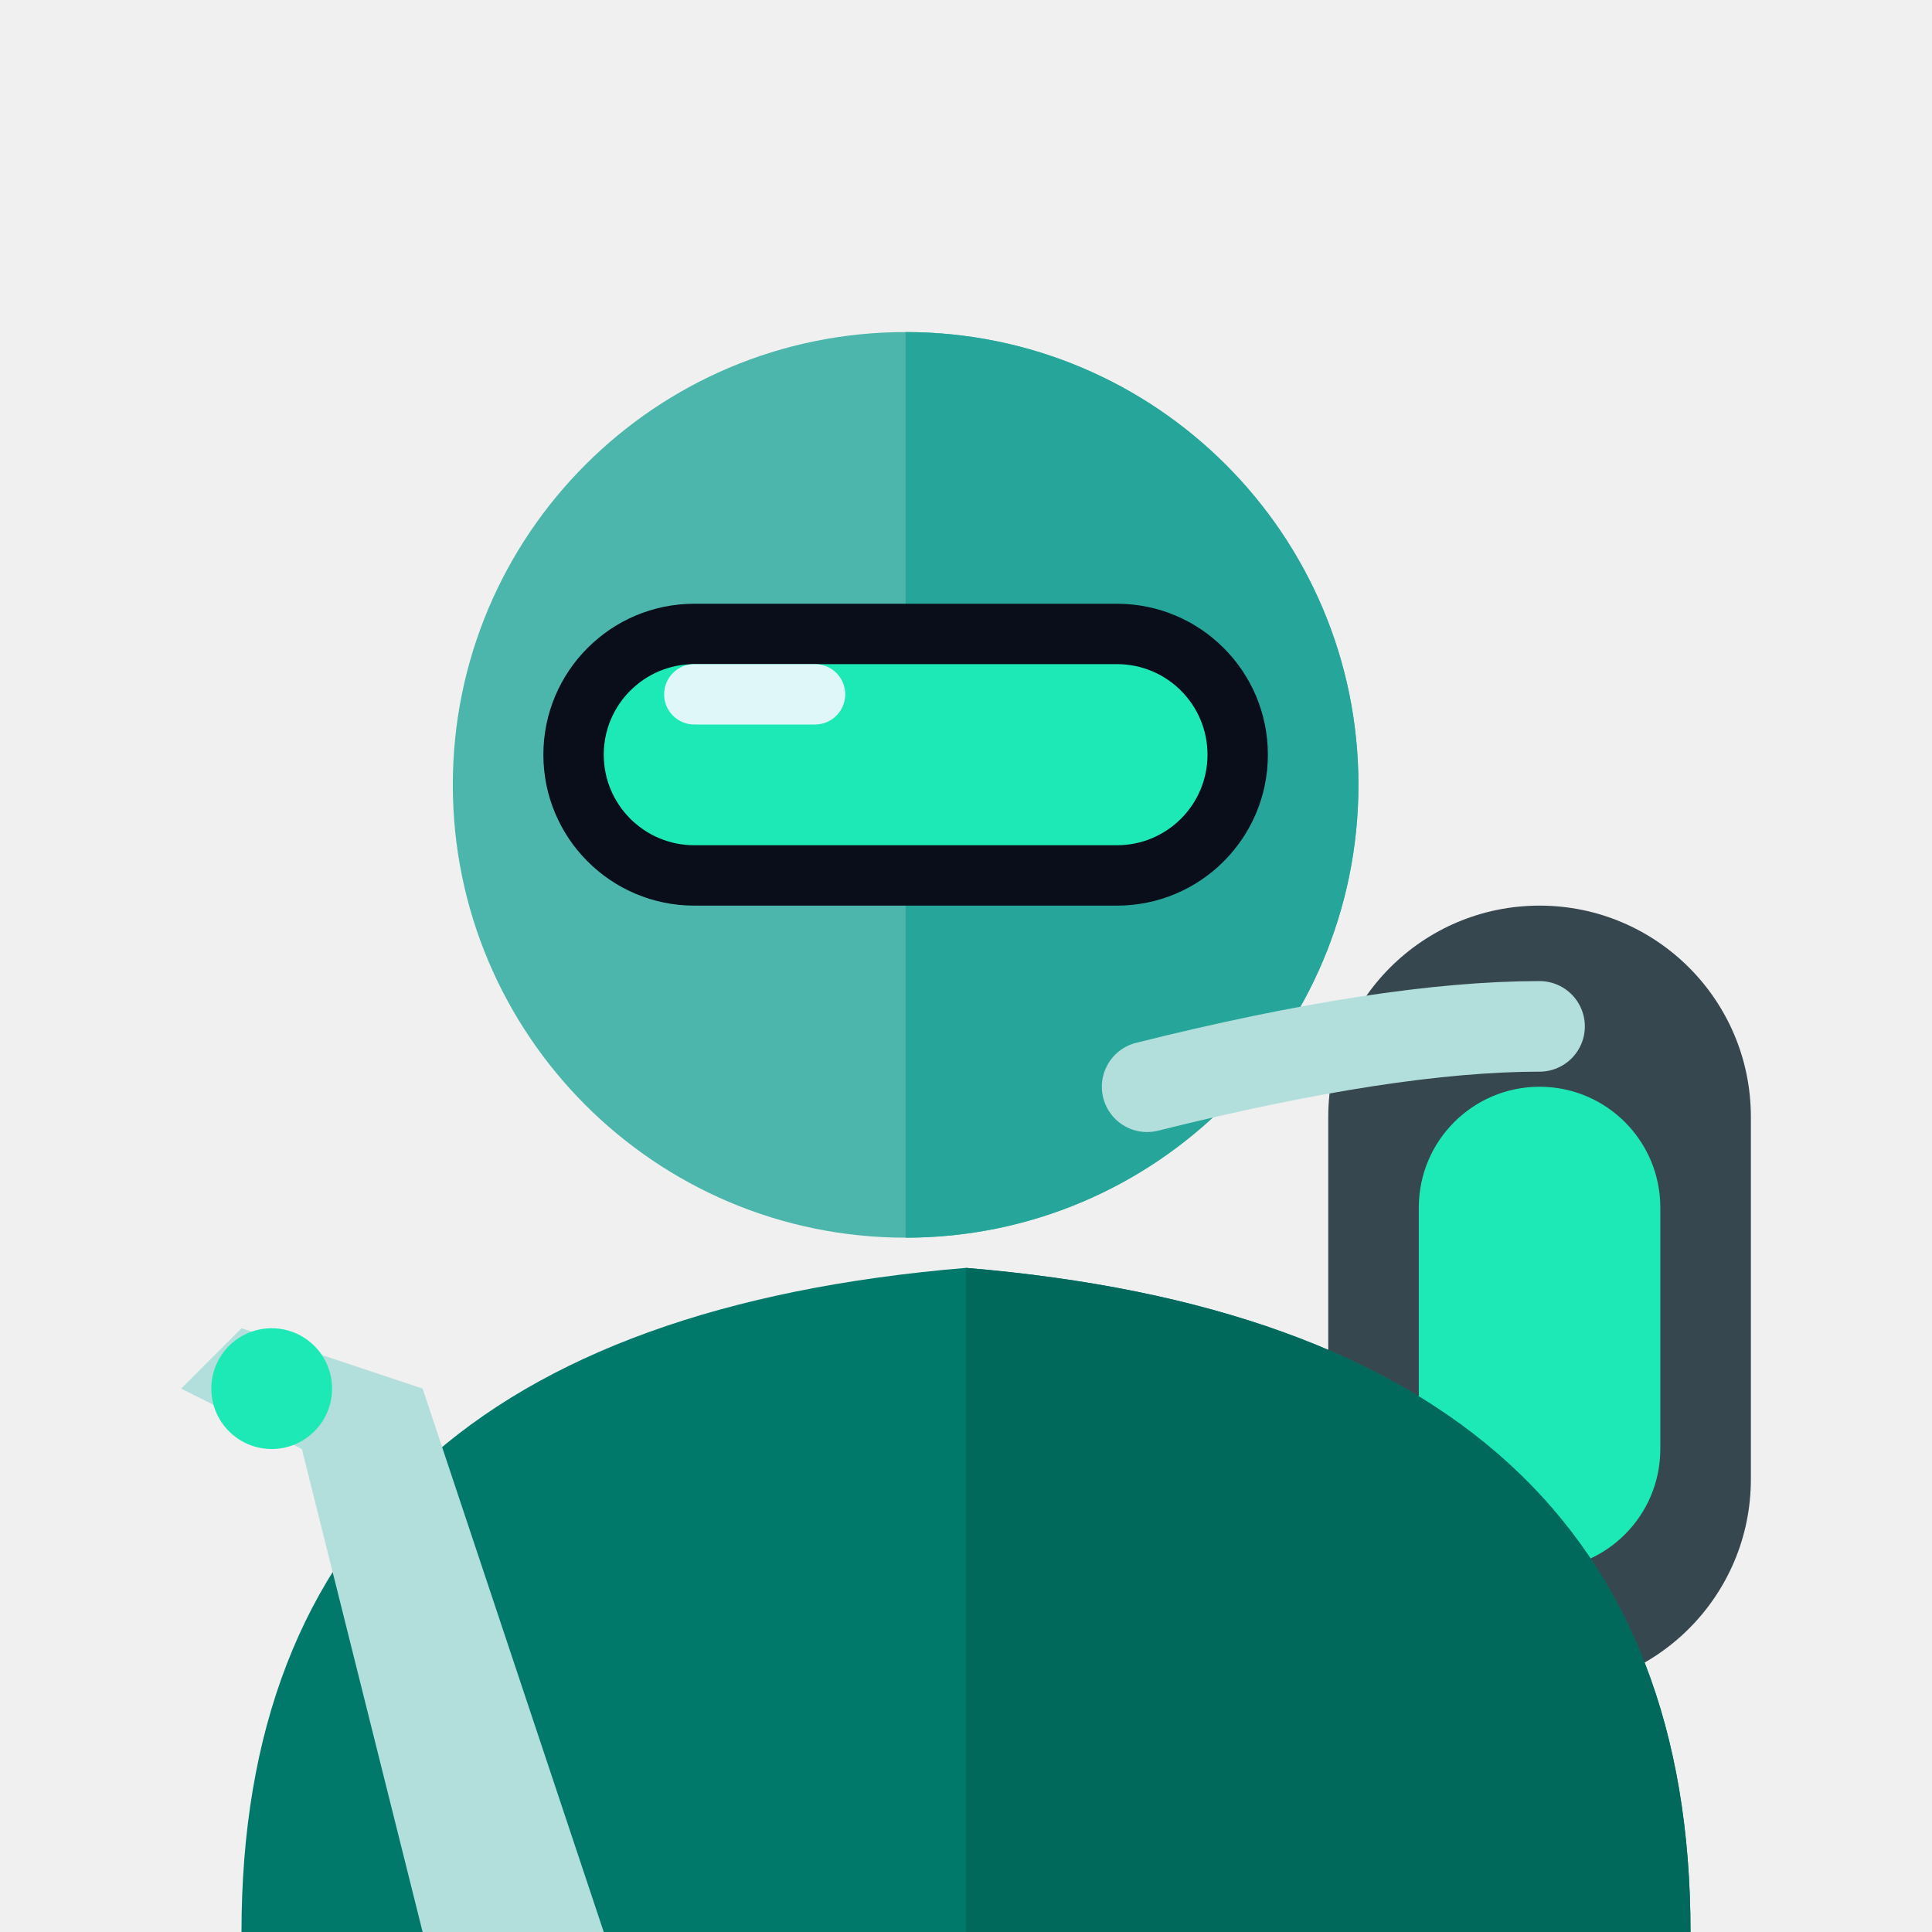
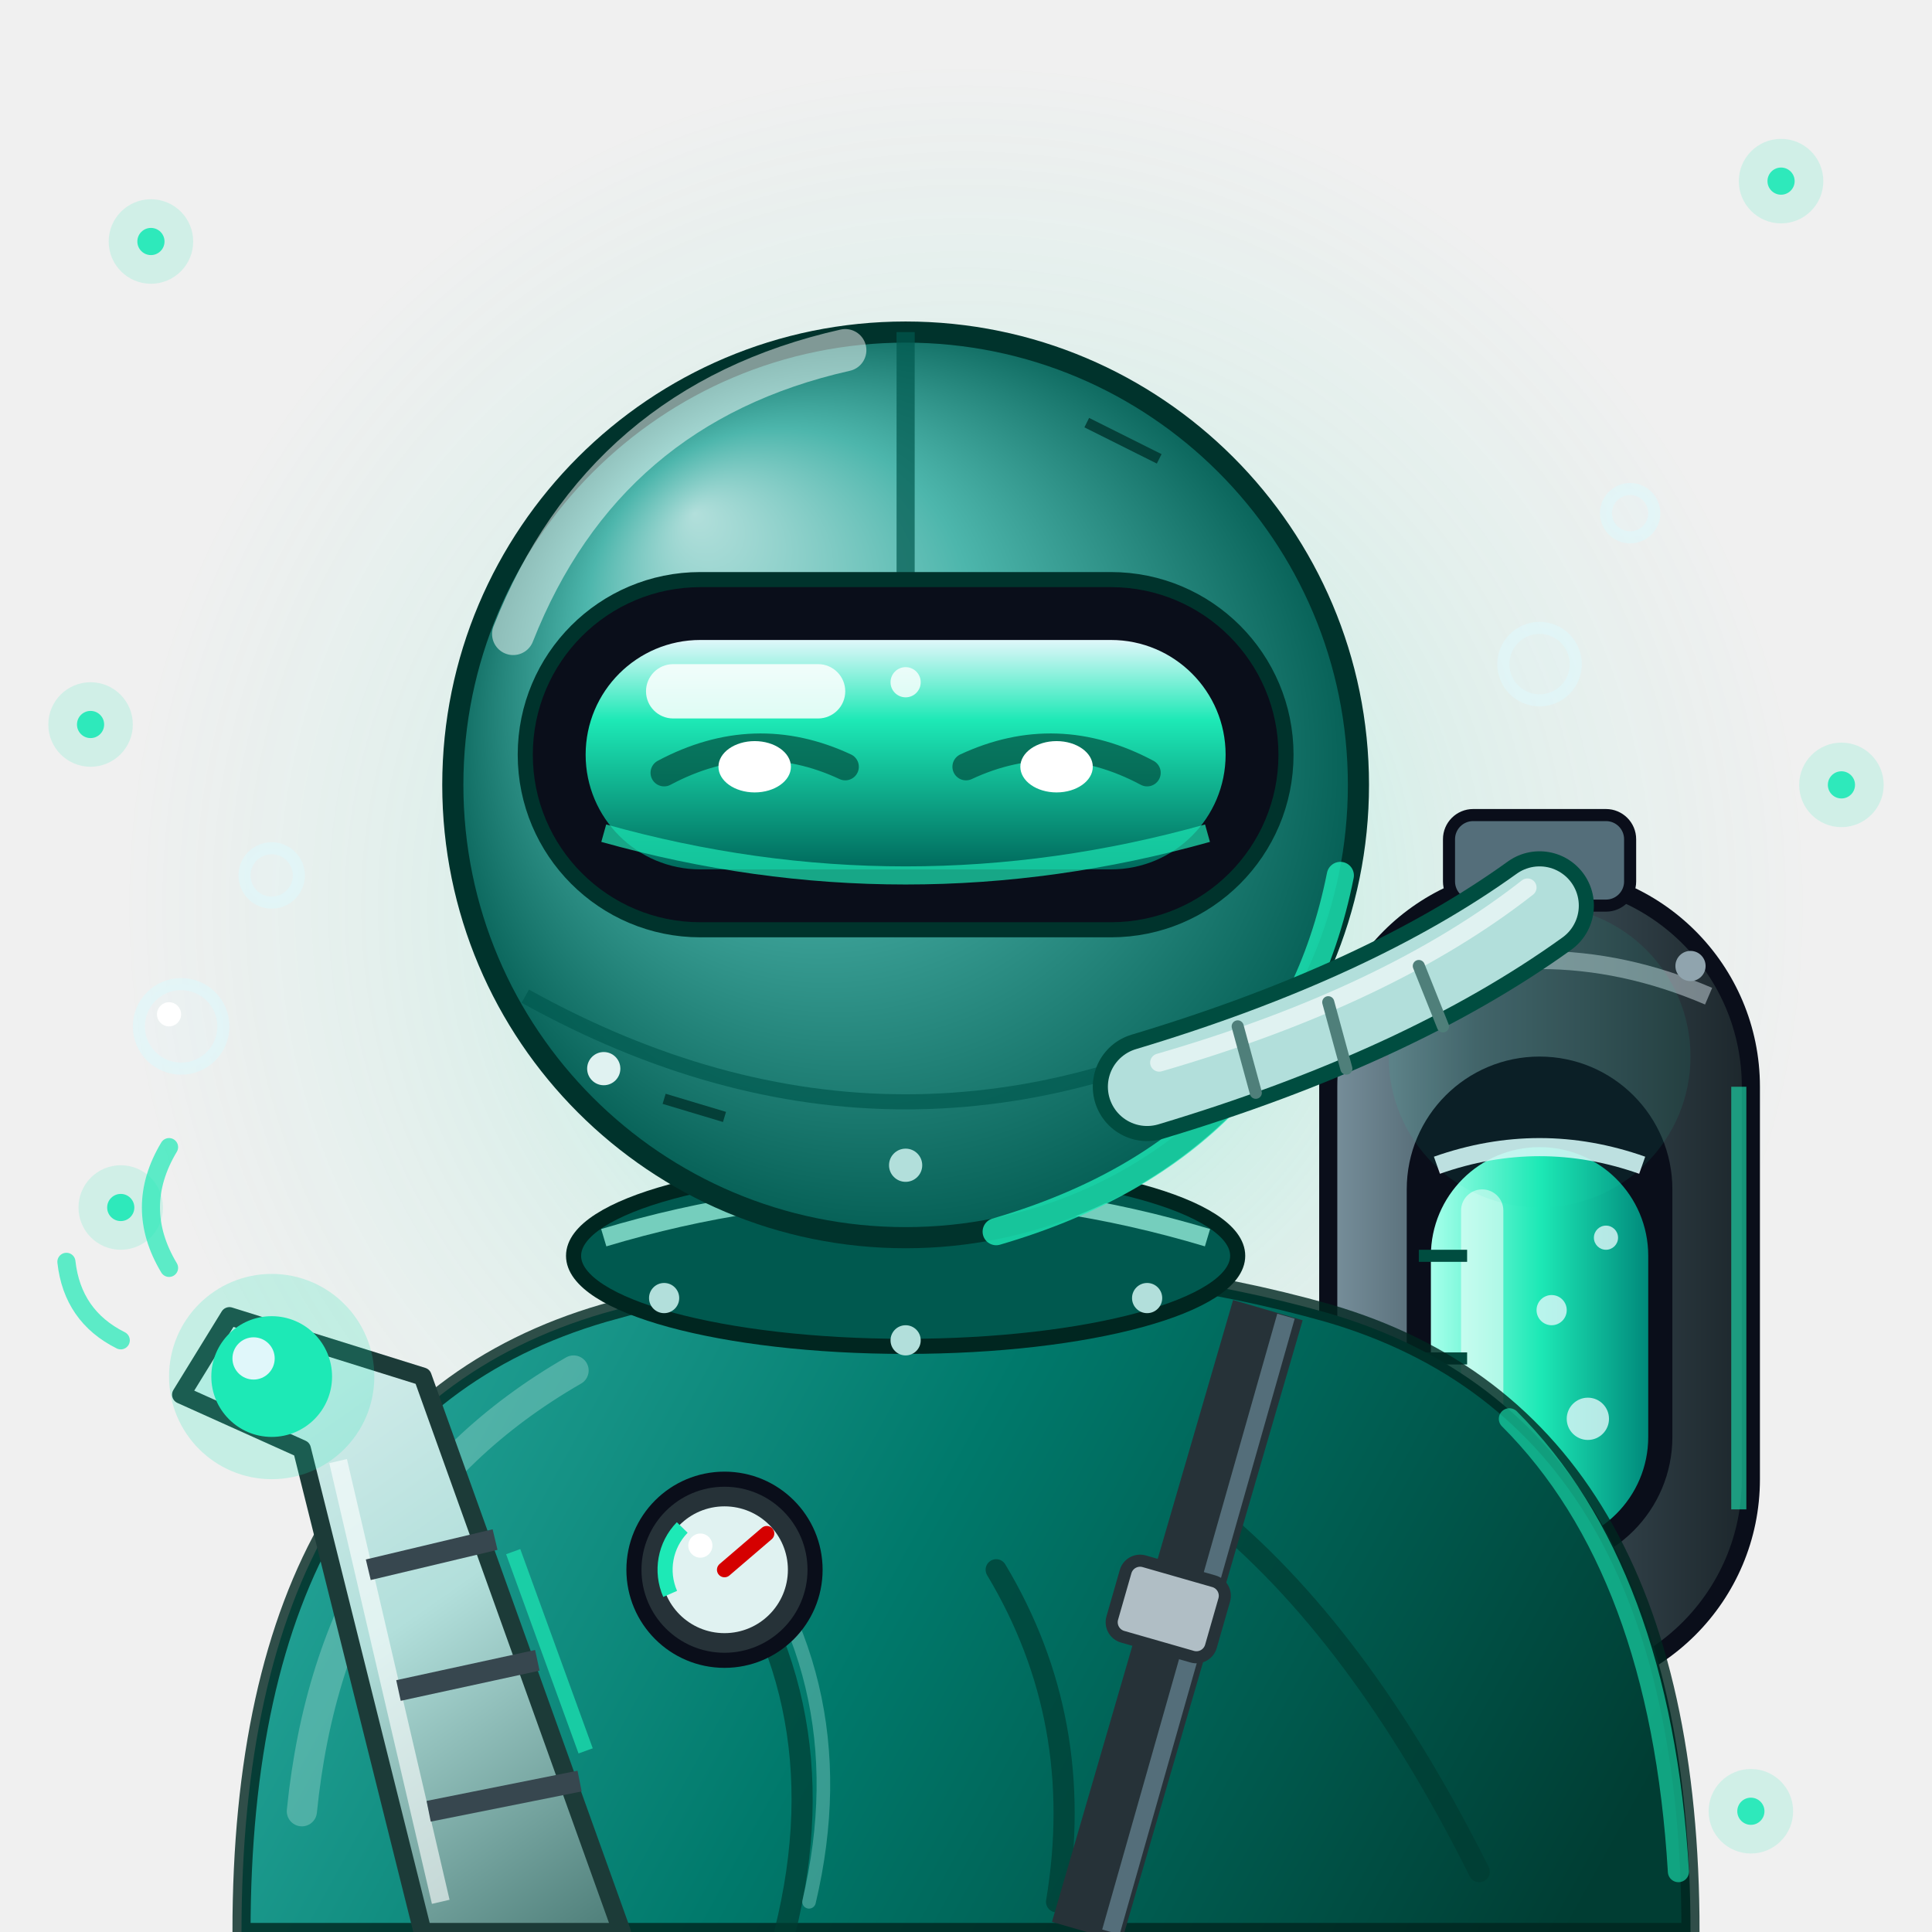
<svg xmlns="http://www.w3.org/2000/svg" viewBox="0 0 64 64">
-   <rect x="44" y="30" width="14" height="26" rx="7" fill="#37474F" />
-   <rect x="47" y="36" width="8" height="16" rx="4" fill="#1DE9B6" />
-   <path d="M8 64 Q8 44 32 42 Q56 44 56 64 Z" fill="#00796B" />
-   <path d="M32 42 Q56 44 56 64 H32 Z" fill="#00695C" />
-   <circle cx="30" cy="26" r="15" fill="#4DB6AC" />
-   <path d="M30 11 A15 15 0 0 1 30 41 Z" fill="#26A69A" />
-   <rect x="18" y="20" width="24" height="10" rx="5" fill="#0A0E1A" />
-   <rect x="20" y="22" width="20" height="6" rx="3" fill="#1DE9B6" />
-   <path d="M38 36 Q46 34 51 34" fill="none" stroke="#B2DFDB" stroke-width="3" stroke-linecap="round" />
-   <path d="M14 64 L10 48 L6 46 L8 44 L14 46 L20 64 Z" fill="#B2DFDB" />
-   <circle cx="9" cy="46" r="2" fill="#1DE9B6" />
-   <rect x="22" y="22" width="6" height="2" rx="1" fill="#E0F7FA" />
+   <defs>
+     <radialGradient id="siGlow" cx="32" cy="30" r="28" gradientUnits="userSpaceOnUse">
+       <stop offset="0" stop-color="#1DE9B6" stop-opacity="0.3" />
+       <stop offset="0.6" stop-color="#1DE9B6" stop-opacity="0.08" />
+       <stop offset="1" stop-color="#1DE9B6" stop-opacity="0" />
+     </radialGradient>
+     <linearGradient id="siSuit" x1="12" y1="42" x2="52" y2="64" gradientUnits="userSpaceOnUse">
+       <stop offset="0" stop-color="#26A69A" />
+       <stop offset="0.45" stop-color="#00796B" />
+       <stop offset="1" stop-color="#003D33" />
+     </linearGradient>
+     <radialGradient id="siHelm" cx="30" cy="26" r="16" fx="23" fy="17" gradientUnits="userSpaceOnUse">
+       <stop offset="0" stop-color="#B2DFDB" />
+       <stop offset="0.4" stop-color="#4DB6AC" />
+       <stop offset="1" stop-color="#00594F" />
+     </radialGradient>
+     <linearGradient id="siVisor" x1="0" y1="0" x2="0" y2="1">
+       <stop offset="0" stop-color="#E0F7FA" />
+       <stop offset="0.35" stop-color="#1DE9B6" />
+       <stop offset="1" stop-color="#00695C" />
+     </linearGradient>
+     <linearGradient id="siTank" x1="44" y1="0" x2="58" y2="0" gradientUnits="userSpaceOnUse">
+       <stop offset="0" stop-color="#78909C" />
+       <stop offset="0.35" stop-color="#455A64" />
+       <stop offset="1" stop-color="#1C262B" />
+     </linearGradient>
+     <linearGradient id="siFluid" x1="0" y1="0" x2="1" y2="0">
+       <stop offset="0" stop-color="#A7FFEB" />
+       <stop offset="0.5" stop-color="#1DE9B6" />
+       <stop offset="1" stop-color="#00897B" />
+     </linearGradient>
+     <linearGradient id="siNozzle" x1="6" y1="44" x2="20" y2="64" gradientUnits="userSpaceOnUse">
+       <stop offset="0" stop-color="#E0F2F1" />
+       <stop offset="0.5" stop-color="#B2DFDB" />
+       <stop offset="1" stop-color="#4F7F7A" />
+     </linearGradient>
+   </defs>
+   <circle cx="32" cy="30" r="28" fill="url(#siGlow)" />
+   <g>
+     <rect x="44" y="29" width="14" height="27" rx="7" fill="url(#siTank)" stroke="#0A0E1A" stroke-width="0.6" />
+     <rect x="46.6" y="35" width="8.8" height="17" rx="4.4" fill="#0A0E1A" />
+     <rect x="47.4" y="38" width="7.2" height="13.2" rx="3.6" fill="url(#siFluid)" />
+     <path d="M47.6 38.6 Q51 37.4 54.4 38.6" fill="none" stroke="#E0F7FA" stroke-width="0.6" stroke-opacity="0.9" />
+     <rect x="48.4" y="39.4" width="1.4" height="10" rx="0.7" fill="#FFFFFF" fill-opacity="0.55" />
+     <circle cx="52.6" cy="47" r="0.7" fill="#E0F7FA" fill-opacity="0.8" />
+     <circle cx="51.4" cy="43.4" r="0.5" fill="#E0F7FA" fill-opacity="0.8" />
+     <circle cx="53.2" cy="41" r="0.4" fill="#E0F7FA" fill-opacity="0.8" />
+     <path d="M47 41.6 H48.6 M47 45 H48.6 M47 48.4 H48.6" stroke="#004D40" stroke-width="0.4" />
+     <rect x="48" y="27" width="6" height="3" rx="0.8" fill="#546E7A" stroke="#0A0E1A" stroke-width="0.4" />
+     <path d="M45.4 33 Q51 30.6 56.6 33" fill="none" stroke="#B0BEC5" stroke-width="0.6" stroke-opacity="0.6" />
+     <circle cx="46" cy="32" r="0.5" fill="#CFD8DC" />
+     <circle cx="56" cy="32" r="0.5" fill="#90A4AE" />
+     <circle cx="51" cy="35" r="5" fill="#1DE9B6" fill-opacity="0.08" />
+     <path d="M57.6 36 V50" stroke="#1DE9B6" stroke-width="0.5" stroke-opacity="0.6" />
+   </g>
+   <g>
+     <path d="M8 64 Q8 47 20 43.5 Q26 41.8 31 41.8 Q38 41.8 44 43.5 Q56 47 56 64 Z" fill="url(#siSuit)" stroke="#002620" stroke-width="0.6" stroke-opacity="0.8" />
+     <path d="M23 50 Q28 56 26 64 M40 50 Q45 54 49 62 M33 52 Q36 57 35 63" fill="none" stroke="#003D33" stroke-width="0.7" stroke-opacity="0.7" stroke-linecap="round" />
+     <path d="M23.6 49.6 Q28.6 55.4 26.8 63" fill="none" stroke="#80CBC4" stroke-width="0.45" stroke-opacity="0.45" stroke-linecap="round" />
+     <path d="M10 60 Q11 50 19 45.4" fill="none" stroke="#B2DFDB" stroke-width="1" stroke-opacity="0.35" stroke-linecap="round" />
+     <path d="M55.6 62 Q55 52 50 47" fill="none" stroke="#1DE9B6" stroke-width="0.7" stroke-opacity="0.6" stroke-linecap="round" />
+     <path d="M42 43.4 L36 64" stroke="#263238" stroke-width="2.4" />
+     <path d="M42.6 43.6 L36.8 64" stroke="#546E7A" stroke-width="0.6" />
+     <rect x="37" y="52" width="3.4" height="2.6" rx="0.5" fill="#B0BEC5" stroke="#263238" stroke-width="0.4" transform="rotate(16 38.7 53.3)" />
+     <circle cx="24" cy="52" r="3" fill="#263238" stroke="#0A0E1A" stroke-width="0.5" />
+     <circle cx="24" cy="52" r="2.1" fill="#E0F2F1" />
+     <path d="M24 52 L25.4 50.8" stroke="#D50000" stroke-width="0.5" stroke-linecap="round" />
+     <path d="M22.2 52.8 A2 2 0 0 1 22.6 50.6" fill="none" stroke="#1DE9B6" stroke-width="0.5" />
+     <circle cx="23.2" cy="51.2" r="0.4" fill="#FFFFFF" />
+   </g>
+   <g>
+     <ellipse cx="30" cy="41.6" rx="11" ry="3" fill="#00594F" stroke="#002620" stroke-width="0.5" />
+     <path d="M20 41 Q30 38 40 41" fill="none" stroke="#A7FFEB" stroke-width="0.6" stroke-opacity="0.7" />
+     <circle cx="22" cy="43" r="0.5" fill="#B2DFDB" />
+     <circle cx="30" cy="44.4" r="0.5" fill="#B2DFDB" />
+     <circle cx="38" cy="43" r="0.5" fill="#B2DFDB" />
+   </g>
+   <g>
+     <circle cx="30" cy="26" r="15" fill="url(#siHelm)" stroke="#00332C" stroke-width="0.7" />
+     <path d="M17 21 Q20 13.4 28 11.6" fill="none" stroke="#FFFFFF" stroke-width="1.4" stroke-opacity="0.5" stroke-linecap="round" />
+     <path d="M44.4 29 Q42.6 38 33 40.8" fill="none" stroke="#1DE9B6" stroke-width="0.9" stroke-opacity="0.8" stroke-linecap="round" />
+     <path d="M30 11 V19.4" stroke="#00594F" stroke-width="0.6" stroke-opacity="0.7" />
+     <path d="M17.4 33 Q30 40 42.6 33" fill="none" stroke="#00594F" stroke-width="0.5" stroke-opacity="0.7" />
+     <circle cx="20" cy="35.4" r="0.55" fill="#E0F2F1" />
+     <circle cx="40" cy="35.4" r="0.55" fill="#B2DFDB" />
+     <circle cx="30" cy="38.6" r="0.55" fill="#B2DFDB" />
+     <path d="M36 14 L38.4 15.2 M22 36.4 L24 37" stroke="#00332C" stroke-width="0.35" stroke-opacity="0.8" />
+     <rect x="17.4" y="19.2" width="25.2" height="11.6" rx="5.8" fill="#0A0E1A" stroke="#00332C" stroke-width="0.5" />
+     <rect x="19.4" y="21.2" width="21.2" height="7.6" rx="3.8" fill="url(#siVisor)" />
+     <path d="M22 25.6 Q25 24 28 25.4 M32 25.4 Q35 24 38 25.6" fill="none" stroke="#004D40" stroke-width="0.9" stroke-opacity="0.7" stroke-linecap="round" />
+     <ellipse cx="25" cy="25.4" rx="1.2" ry="0.85" fill="#FFFFFF" />
+     <ellipse cx="35" cy="25.4" rx="1.2" ry="0.85" fill="#FFFFFF" />
+     <rect x="21.4" y="22" width="6.6" height="1.8" rx="0.9" fill="#FFFFFF" fill-opacity="0.85" />
+     <circle cx="30" cy="22.6" r="0.5" fill="#FFFFFF" fill-opacity="0.8" />
+     <path d="M20 27.6 Q30 30.4 40 27.6" fill="none" stroke="#1DE9B6" stroke-width="0.6" stroke-opacity="0.7" />
+   </g>
+   <g fill="none" stroke-linecap="round">
+     <path d="M38 36 Q46 33.6 51 30" stroke="#004D40" stroke-width="3.6" />
+     <path d="M38 36 Q46 33.6 51 30" stroke="#B2DFDB" stroke-width="2.6" />
+     <path d="M38.4 35.2 Q46 33 50.6 29.4" stroke="#FFFFFF" stroke-width="0.6" stroke-opacity="0.6" />
+     <path d="M41 34 L41.6 36.2 M44 33.2 L44.6 35.4 M47 32 L47.8 34" stroke="#4F7F7A" stroke-width="0.4" />
+   </g>
+   <g>
+     <path d="M14 64 L10 48 L6 46.2 L7.6 43.6 L14 45.6 L20.6 64 Z" fill="url(#siNozzle)" stroke="#1C3B38" stroke-width="0.6" stroke-linejoin="round" />
+     <path d="M11.2 48.4 L14.6 63" stroke="#FFFFFF" stroke-width="0.6" stroke-opacity="0.6" />
+     <path d="M12.2 52 L16.4 51 M13.2 56 L17.8 55 M14.2 60 L19.2 59" stroke="#37474F" stroke-width="0.7" />
+     <path d="M17 51.4 L19.4 58" stroke="#1DE9B6" stroke-width="0.5" stroke-opacity="0.7" />
+     <circle cx="9" cy="45.6" r="3.4" fill="#1DE9B6" fill-opacity="0.2" />
+     <circle cx="9" cy="45.6" r="2" fill="#1DE9B6" />
+     <circle cx="8.4" cy="45" r="0.7" fill="#E0F7FA" />
+     <path d="M5.6 42 Q4.4 40 5.6 38 M4 44.4 Q2.4 43.6 2.2 41.8" fill="none" stroke="#1DE9B6" stroke-width="0.6" stroke-opacity="0.7" stroke-linecap="round" />
+   </g>
+   <g fill="#1DE9B6">
+     <circle cx="5" cy="8" r="1.4" fill-opacity="0.15" />
+     <circle cx="5" cy="8" r="0.45" fill-opacity="0.9" />
+     <circle cx="59" cy="6" r="1.4" fill-opacity="0.15" />
+     <circle cx="59" cy="6" r="0.45" fill-opacity="0.9" />
+     <circle cx="3" cy="24" r="1.4" fill-opacity="0.15" />
+     <circle cx="3" cy="24" r="0.45" fill-opacity="0.9" />
+     <circle cx="61" cy="26" r="1.4" fill-opacity="0.15" />
+     <circle cx="61" cy="26" r="0.45" fill-opacity="0.9" />
+     <circle cx="58" cy="60" r="1.4" fill-opacity="0.15" />
+     <circle cx="58" cy="60" r="0.45" fill-opacity="0.9" />
+     <circle cx="4" cy="40" r="1.4" fill-opacity="0.15" />
+     <circle cx="4" cy="40" r="0.45" fill-opacity="0.9" />
+   </g>
+   <g fill="#E0F7FA" fill-opacity="0.12" stroke="#E0F7FA" stroke-width="0.4" stroke-opacity="0.7">
+     <circle cx="6" cy="34" r="1.4" />
+     <circle cx="9" cy="29" r="0.9" />
+     <circle cx="51" cy="22" r="1.2" />
+     <circle cx="54" cy="17" r="0.8" />
+   </g>
+   <circle cx="5.6" cy="33.6" r="0.4" fill="#FFFFFF" />
</svg>
